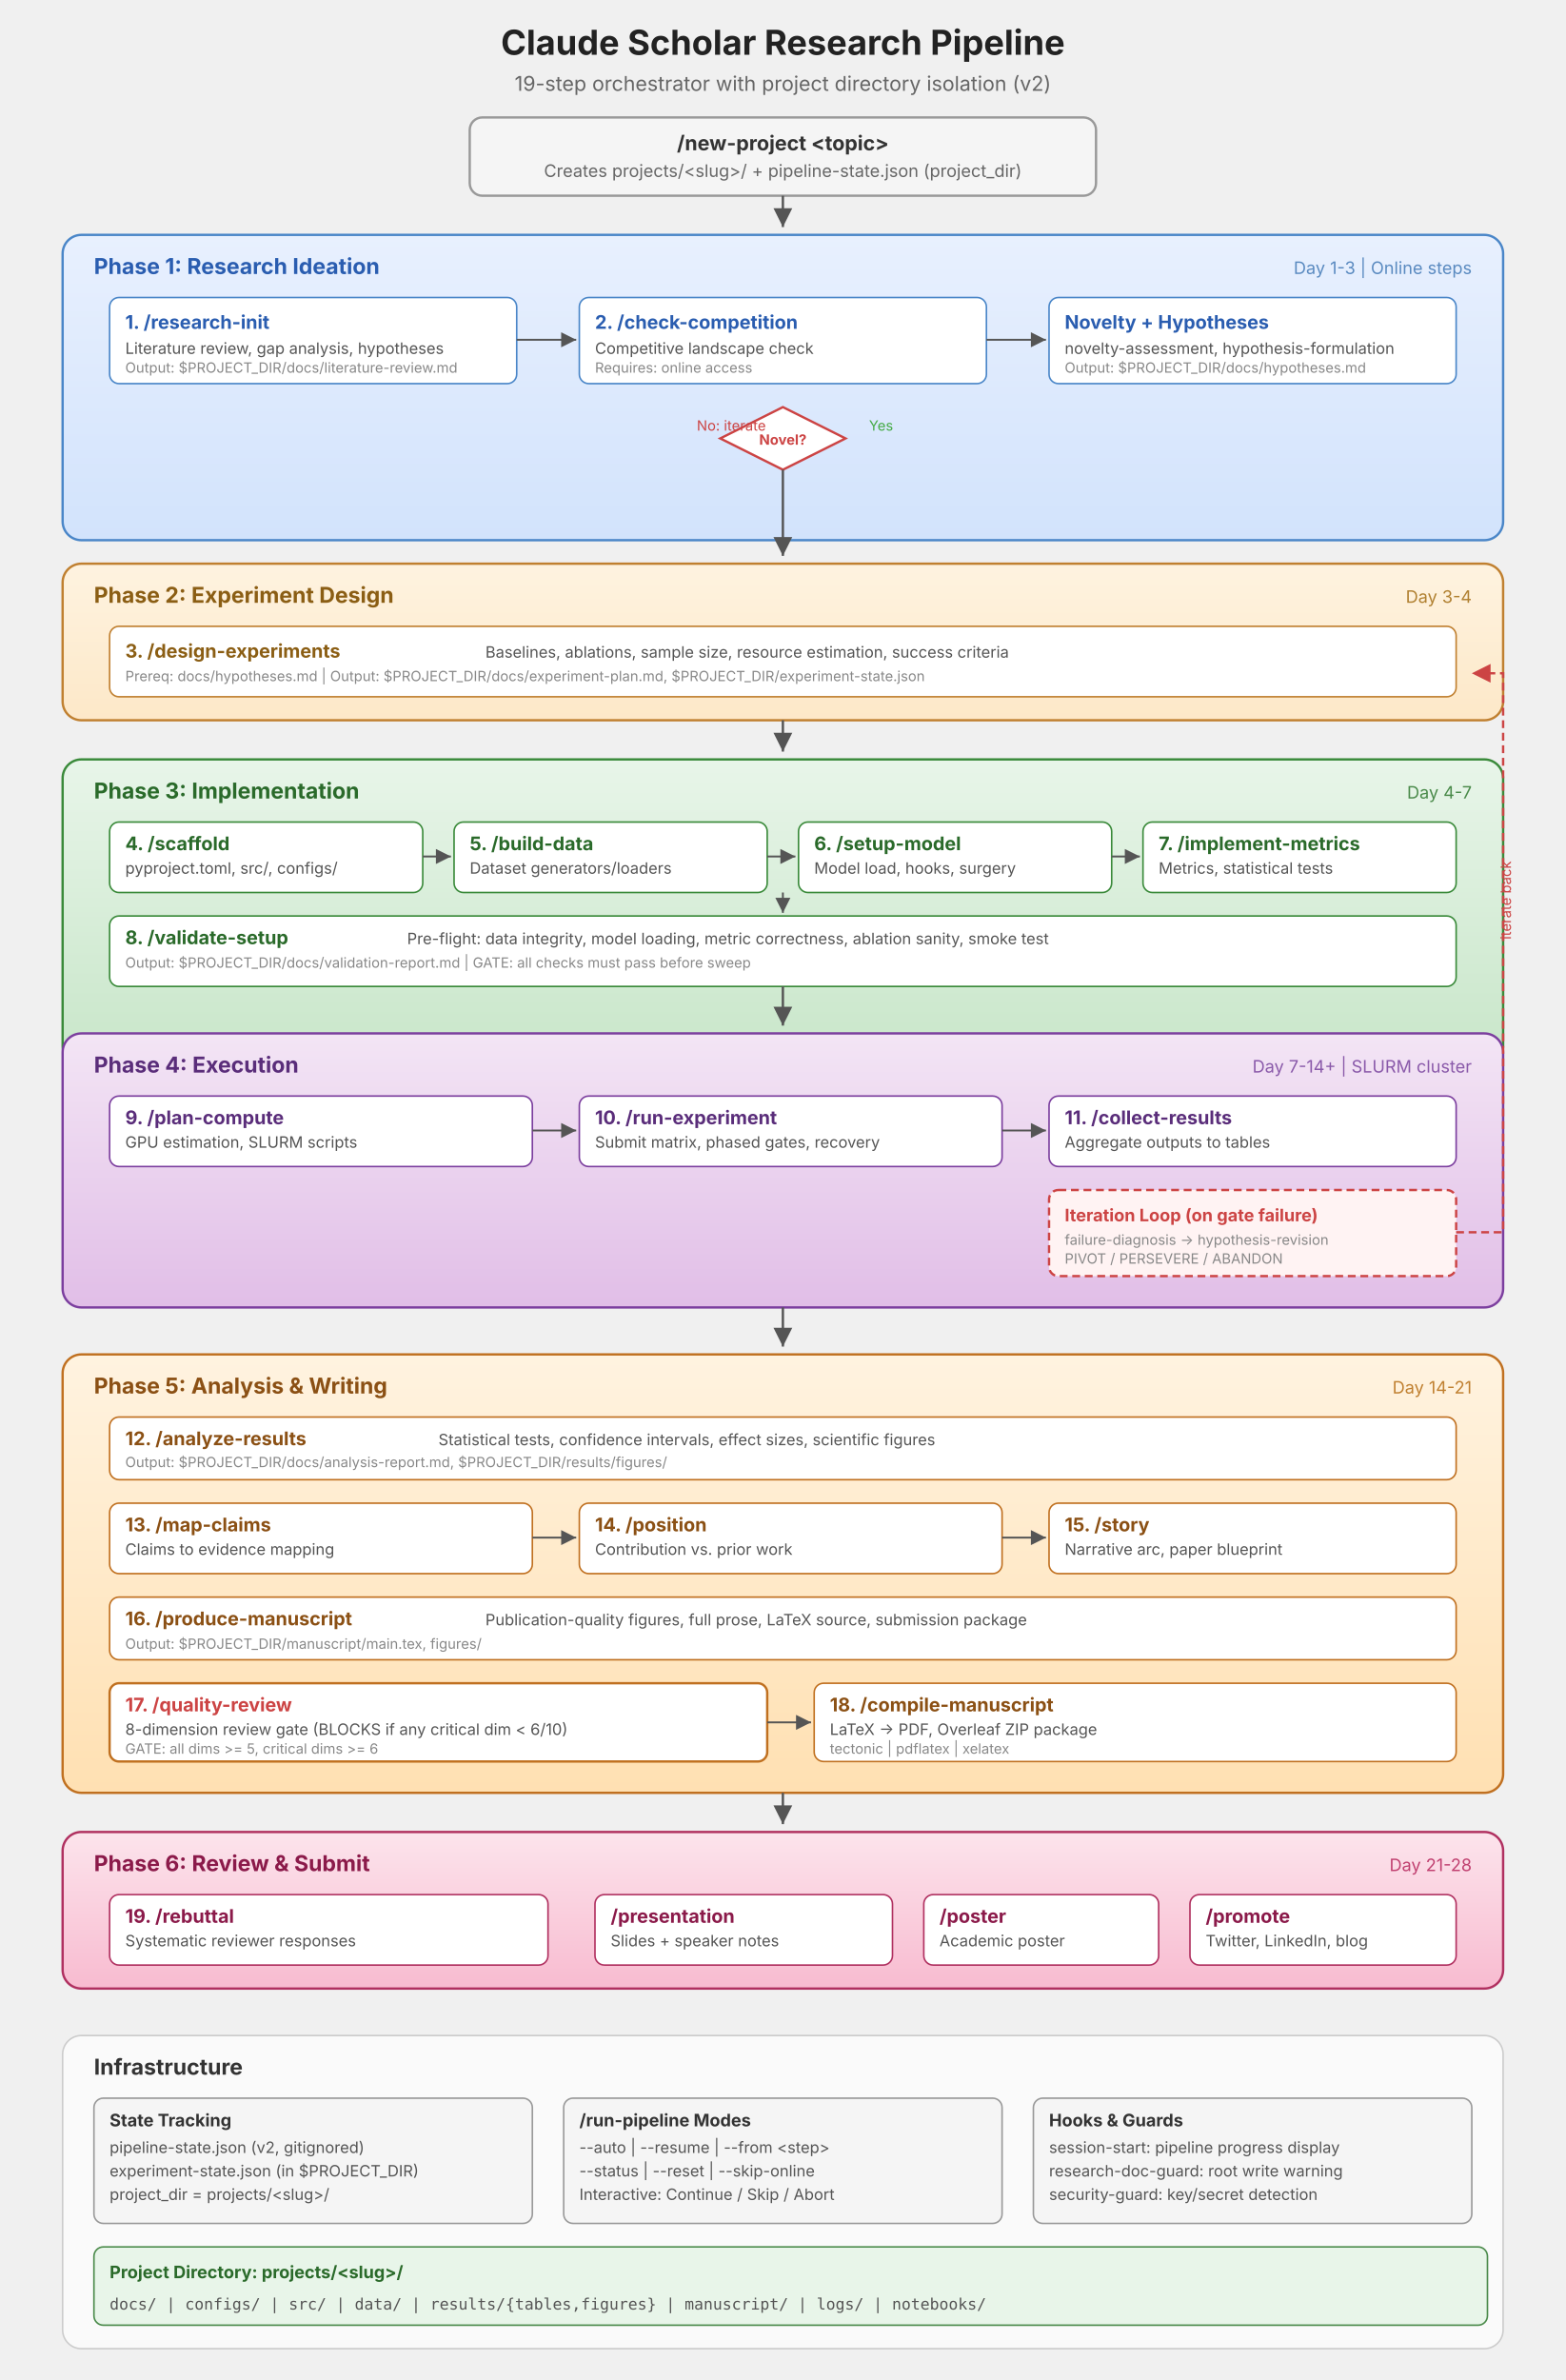
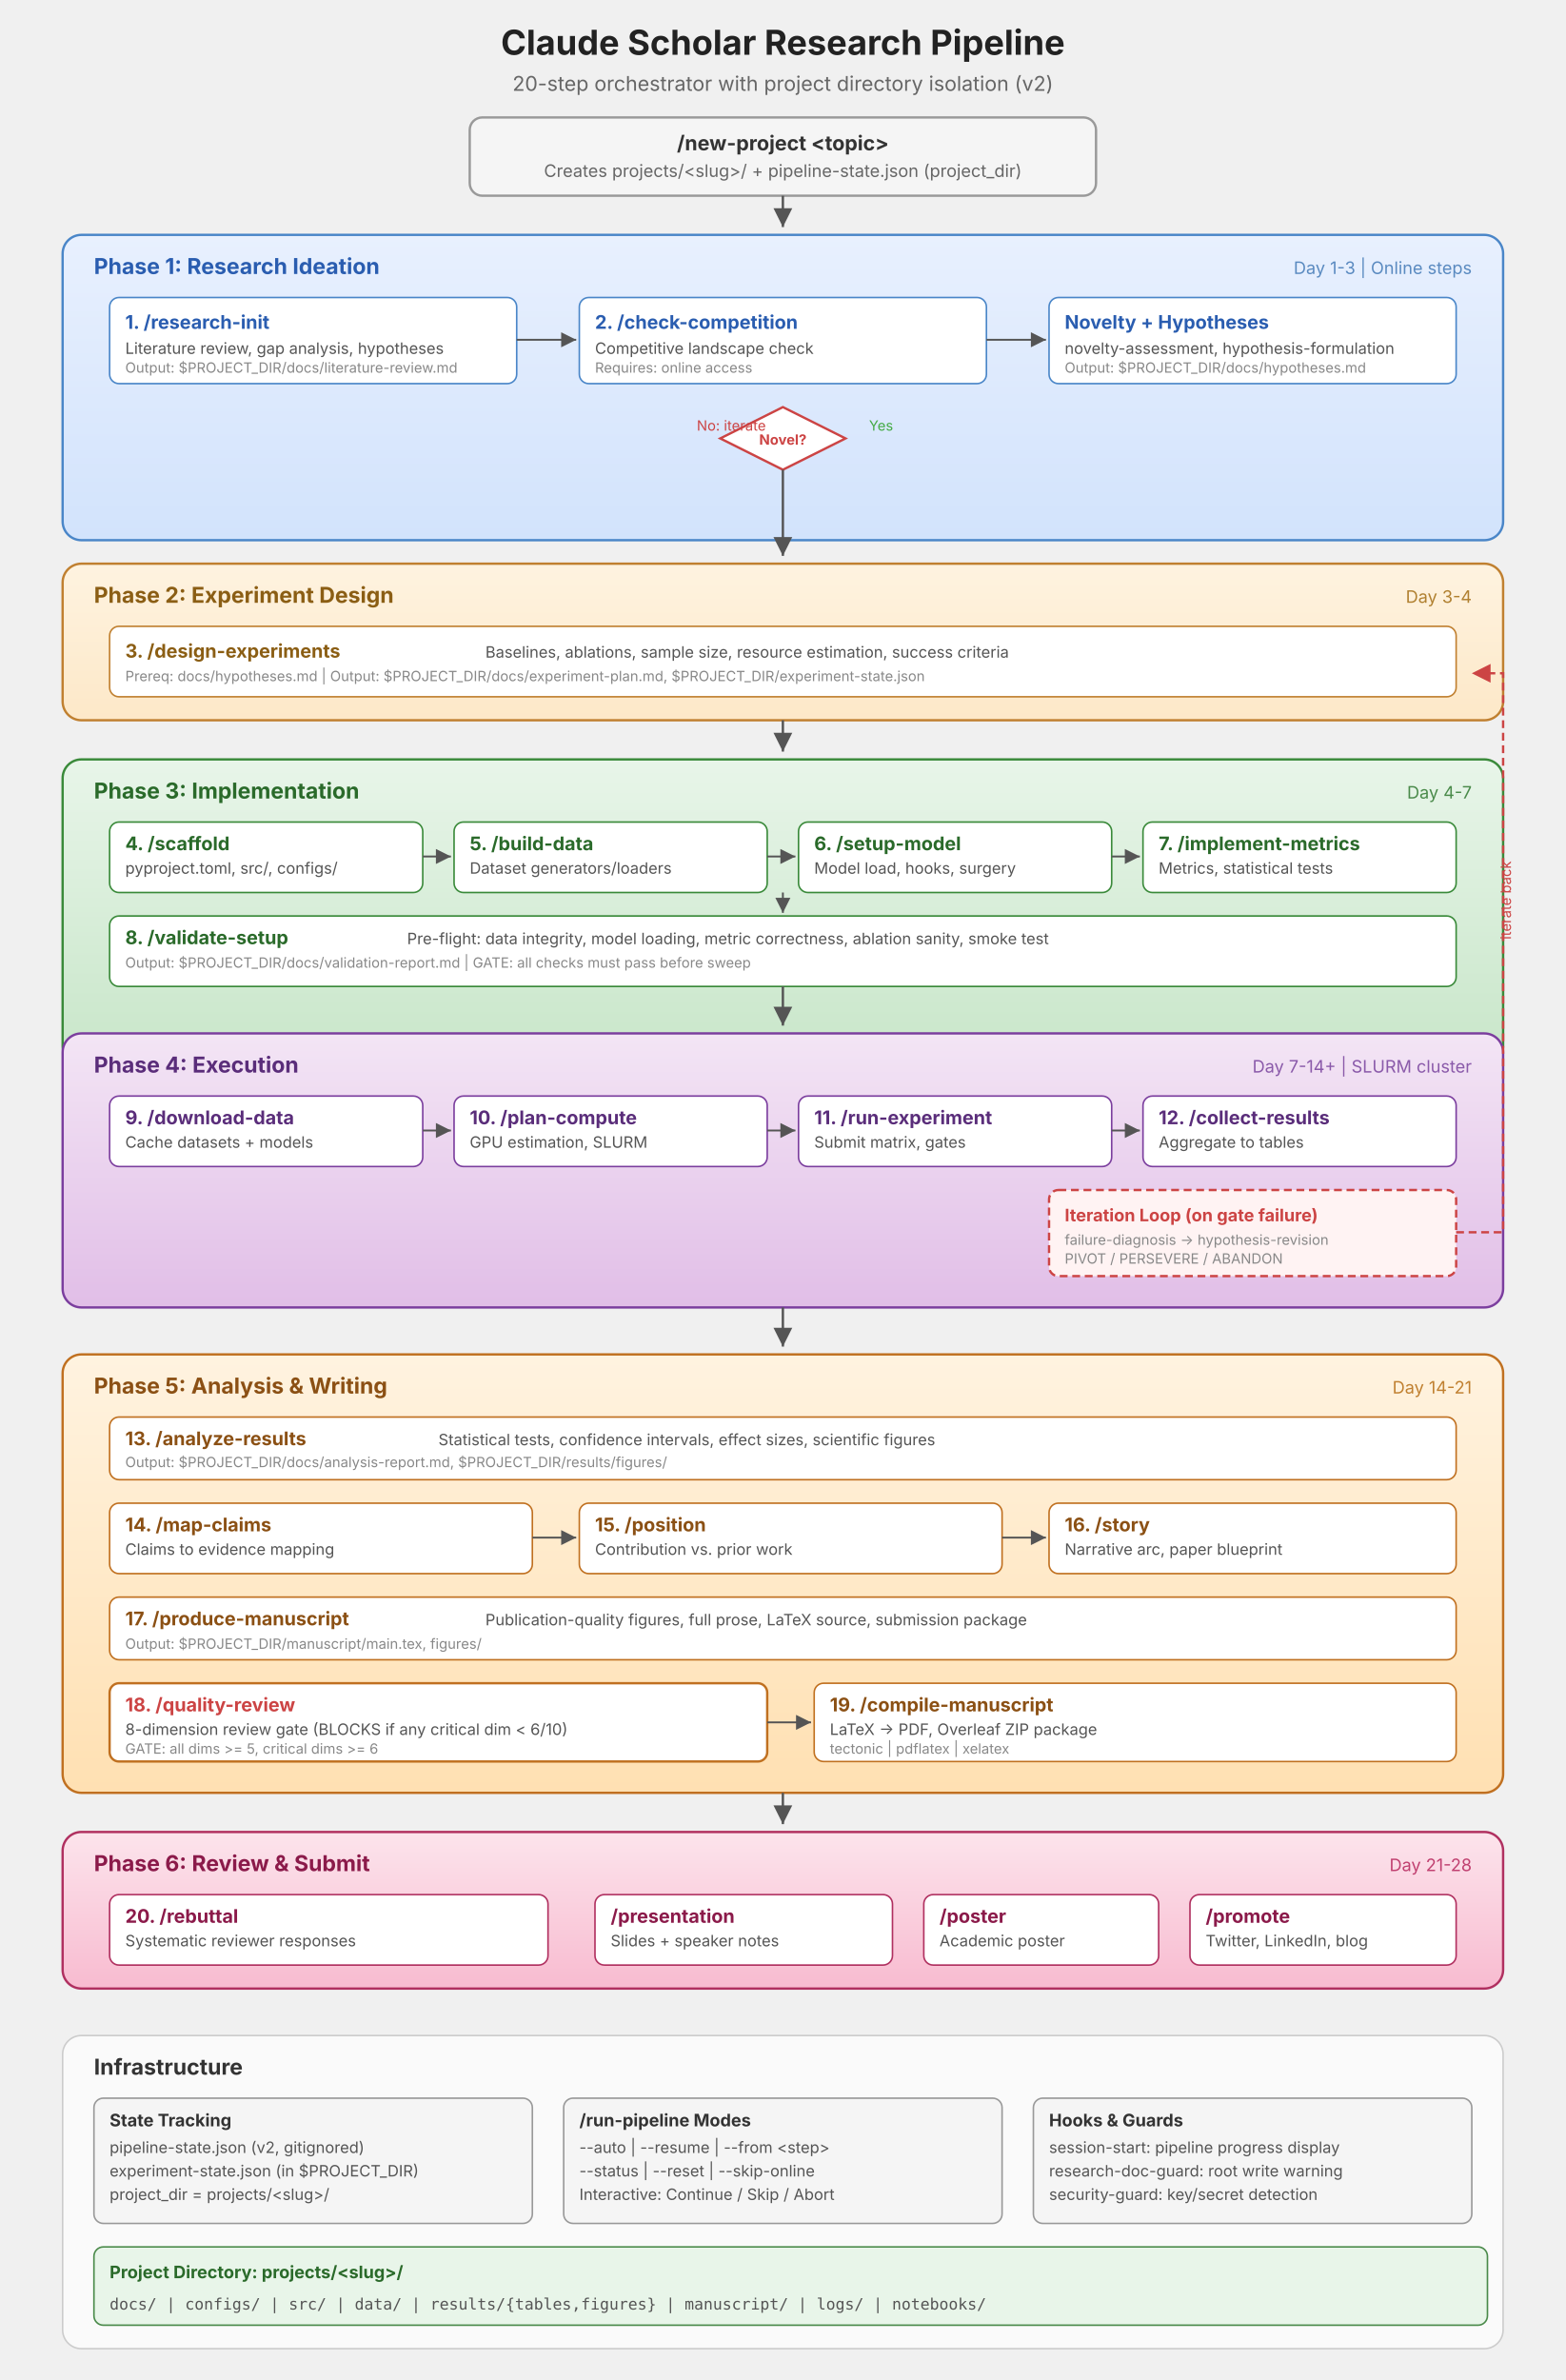
<svg xmlns="http://www.w3.org/2000/svg" viewBox="0 0 1000 1520" width="1000" height="1520" font-family="system-ui, -apple-system, 'Segoe UI', sans-serif">
  <defs>
    <marker id="arrow" viewBox="0 0 10 10" refX="10" refY="5" markerWidth="8" markerHeight="8" orient="auto-start-reverse">
      <path d="M 0 0 L 10 5 L 0 10 z" fill="#555" />
    </marker>
    <marker id="arrow-red" viewBox="0 0 10 10" refX="10" refY="5" markerWidth="8" markerHeight="8" orient="auto-start-reverse">
      <path d="M 0 0 L 10 5 L 0 10 z" fill="#c44" />
    </marker>
    <marker id="arrow-green" viewBox="0 0 10 10" refX="10" refY="5" markerWidth="8" markerHeight="8" orient="auto-start-reverse">
      <path d="M 0 0 L 10 5 L 0 10 z" fill="#4a4" />
    </marker>
    <linearGradient id="phase1-bg" x1="0" y1="0" x2="0" y2="1">
      <stop offset="0%" stop-color="#e8f0fe" />
      <stop offset="100%" stop-color="#d2e3fc" />
    </linearGradient>
    <linearGradient id="phase2-bg" x1="0" y1="0" x2="0" y2="1">
      <stop offset="0%" stop-color="#fef3e0" />
      <stop offset="100%" stop-color="#fde8c8" />
    </linearGradient>
    <linearGradient id="phase3-bg" x1="0" y1="0" x2="0" y2="1">
      <stop offset="0%" stop-color="#e8f5e9" />
      <stop offset="100%" stop-color="#c8e6c9" />
    </linearGradient>
    <linearGradient id="phase4-bg" x1="0" y1="0" x2="0" y2="1">
      <stop offset="0%" stop-color="#f3e5f5" />
      <stop offset="100%" stop-color="#e1bee7" />
    </linearGradient>
    <linearGradient id="phase5-bg" x1="0" y1="0" x2="0" y2="1">
      <stop offset="0%" stop-color="#fff3e0" />
      <stop offset="100%" stop-color="#ffe0b2" />
    </linearGradient>
    <linearGradient id="phase6-bg" x1="0" y1="0" x2="0" y2="1">
      <stop offset="0%" stop-color="#fce4ec" />
      <stop offset="100%" stop-color="#f8bbd0" />
    </linearGradient>
  </defs>
  <text x="500" y="35" text-anchor="middle" font-size="22" font-weight="bold" fill="#222">Claude Scholar Research Pipeline</text>
-   <text x="500" y="58" text-anchor="middle" font-size="13" fill="#666">19-step orchestrator with project directory isolation (v2)</text>
+   <text x="500" y="58" text-anchor="middle" font-size="13" fill="#666">20-step orchestrator with project directory isolation (v2)</text>
  <rect x="300" y="75" width="400" height="50" rx="8" fill="#f5f5f5" stroke="#999" stroke-width="1.5" />
  <text x="500" y="96" text-anchor="middle" font-size="13" font-weight="bold" fill="#333">/new-project &lt;topic&gt;</text>
  <text x="500" y="113" text-anchor="middle" font-size="11" fill="#666">Creates projects/&lt;slug&gt;/ + pipeline-state.json (project_dir)</text>
  <line x1="500" y1="125" x2="500" y2="145" stroke="#555" stroke-width="1.5" marker-end="url(#arrow)" />
  <rect x="40" y="150" width="920" height="195" rx="12" fill="url(#phase1-bg)" stroke="#4a86c8" stroke-width="1.5" />
  <text x="60" y="175" font-size="14" font-weight="bold" fill="#2a5db0">Phase 1: Research Ideation</text>
  <text x="940" y="175" text-anchor="end" font-size="11" fill="#5a8ac0">Day 1-3 | Online steps</text>
  <rect x="70" y="190" width="260" height="55" rx="6" fill="#fff" stroke="#4a86c8" stroke-width="1" />
  <text x="80" y="210" font-size="12" font-weight="bold" fill="#2a5db0">1. /research-init</text>
  <text x="80" y="226" font-size="10" fill="#555">Literature review, gap analysis, hypotheses</text>
  <text x="80" y="238" font-size="9" fill="#888">Output: $PROJECT_DIR/docs/literature-review.md</text>
  <rect x="370" y="190" width="260" height="55" rx="6" fill="#fff" stroke="#4a86c8" stroke-width="1" />
  <text x="380" y="210" font-size="12" font-weight="bold" fill="#2a5db0">2. /check-competition</text>
  <text x="380" y="226" font-size="10" fill="#555">Competitive landscape check</text>
  <text x="380" y="238" font-size="9" fill="#888">Requires: online access</text>
  <rect x="670" y="190" width="260" height="55" rx="6" fill="#fff" stroke="#4a86c8" stroke-width="1" />
  <text x="680" y="210" font-size="12" font-weight="bold" fill="#2a5db0">Novelty + Hypotheses</text>
  <text x="680" y="226" font-size="10" fill="#555">novelty-assessment, hypothesis-formulation</text>
  <text x="680" y="238" font-size="9" fill="#888">Output: $PROJECT_DIR/docs/hypotheses.md</text>
  <line x1="330" y1="217" x2="368" y2="217" stroke="#555" stroke-width="1.2" marker-end="url(#arrow)" />
  <line x1="630" y1="217" x2="668" y2="217" stroke="#555" stroke-width="1.2" marker-end="url(#arrow)" />
  <polygon points="500,260 540,280 500,300 460,280" fill="#fff" stroke="#c44" stroke-width="1.5" />
  <text x="500" y="284" text-anchor="middle" font-size="9" font-weight="bold" fill="#c44">Novel?</text>
  <text x="555" y="275" font-size="9" fill="#4a4">Yes</text>
  <text x="445" y="275" font-size="9" fill="#c44">No: iterate</text>
  <line x1="500" y1="300" x2="500" y2="355" stroke="#555" stroke-width="1.5" marker-end="url(#arrow)" />
  <rect x="40" y="360" width="920" height="100" rx="12" fill="url(#phase2-bg)" stroke="#c08030" stroke-width="1.5" />
  <text x="60" y="385" font-size="14" font-weight="bold" fill="#8b5e14">Phase 2: Experiment Design</text>
  <text x="940" y="385" text-anchor="end" font-size="11" fill="#b08030">Day 3-4</text>
  <rect x="70" y="400" width="860" height="45" rx="6" fill="#fff" stroke="#c08030" stroke-width="1" />
  <text x="80" y="420" font-size="12" font-weight="bold" fill="#8b5e14">3. /design-experiments</text>
  <text x="310" y="420" font-size="10" fill="#555">Baselines, ablations, sample size, resource estimation, success criteria</text>
  <text x="80" y="435" font-size="9" fill="#888">Prereq: docs/hypotheses.md | Output: $PROJECT_DIR/docs/experiment-plan.md, $PROJECT_DIR/experiment-state.json</text>
  <line x1="500" y1="460" x2="500" y2="480" stroke="#555" stroke-width="1.5" marker-end="url(#arrow)" />
  <rect x="40" y="485" width="920" height="195" rx="12" fill="url(#phase3-bg)" stroke="#3a8a3a" stroke-width="1.5" />
  <text x="60" y="510" font-size="14" font-weight="bold" fill="#2a6a2a">Phase 3: Implementation</text>
  <text x="940" y="510" text-anchor="end" font-size="11" fill="#4a8a4a">Day 4-7</text>
  <rect x="70" y="525" width="200" height="45" rx="6" fill="#fff" stroke="#3a8a3a" stroke-width="1" />
  <text x="80" y="543" font-size="12" font-weight="bold" fill="#2a6a2a">4. /scaffold</text>
  <text x="80" y="558" font-size="10" fill="#555">pyproject.toml, src/, configs/</text>
  <rect x="290" y="525" width="200" height="45" rx="6" fill="#fff" stroke="#3a8a3a" stroke-width="1" />
  <text x="300" y="543" font-size="12" font-weight="bold" fill="#2a6a2a">5. /build-data</text>
  <text x="300" y="558" font-size="10" fill="#555">Dataset generators/loaders</text>
  <rect x="510" y="525" width="200" height="45" rx="6" fill="#fff" stroke="#3a8a3a" stroke-width="1" />
  <text x="520" y="543" font-size="12" font-weight="bold" fill="#2a6a2a">6. /setup-model</text>
  <text x="520" y="558" font-size="10" fill="#555">Model load, hooks, surgery</text>
  <rect x="730" y="525" width="200" height="45" rx="6" fill="#fff" stroke="#3a8a3a" stroke-width="1" />
  <text x="740" y="543" font-size="12" font-weight="bold" fill="#2a6a2a">7. /implement-metrics</text>
  <text x="740" y="558" font-size="10" fill="#555">Metrics, statistical tests</text>
  <line x1="270" y1="547" x2="288" y2="547" stroke="#555" stroke-width="1.2" marker-end="url(#arrow)" />
  <line x1="490" y1="547" x2="508" y2="547" stroke="#555" stroke-width="1.2" marker-end="url(#arrow)" />
  <line x1="710" y1="547" x2="728" y2="547" stroke="#555" stroke-width="1.2" marker-end="url(#arrow)" />
  <rect x="70" y="585" width="860" height="45" rx="6" fill="#fff" stroke="#3a8a3a" stroke-width="1" />
  <text x="80" y="603" font-size="12" font-weight="bold" fill="#2a6a2a">8. /validate-setup</text>
  <text x="260" y="603" font-size="10" fill="#555">Pre-flight: data integrity, model loading, metric correctness, ablation sanity, smoke test</text>
  <text x="80" y="618" font-size="9" fill="#888">Output: $PROJECT_DIR/docs/validation-report.md | GATE: all checks must pass before sweep</text>
  <path d="M 500,570 L 500,583" stroke="#555" stroke-width="1.2" marker-end="url(#arrow)" />
  <line x1="500" y1="630" x2="500" y2="655" stroke="#555" stroke-width="1.5" marker-end="url(#arrow)" />
  <rect x="40" y="660" width="920" height="175" rx="12" fill="url(#phase4-bg)" stroke="#7b3e9e" stroke-width="1.5" />
  <text x="60" y="685" font-size="14" font-weight="bold" fill="#5a2d7a">Phase 4: Execution</text>
  <text x="940" y="685" text-anchor="end" font-size="11" fill="#8a5aaa">Day 7-14+ | SLURM cluster</text>
-   <rect x="70" y="700" width="270" height="45" rx="6" fill="#fff" stroke="#7b3e9e" stroke-width="1" />
-   <text x="80" y="718" font-size="12" font-weight="bold" fill="#5a2d7a">9. /plan-compute</text>
-   <text x="80" y="733" font-size="10" fill="#555">GPU estimation, SLURM scripts</text>
-   <rect x="370" y="700" width="270" height="45" rx="6" fill="#fff" stroke="#7b3e9e" stroke-width="1" />
-   <text x="380" y="718" font-size="12" font-weight="bold" fill="#5a2d7a">10. /run-experiment</text>
-   <text x="380" y="733" font-size="10" fill="#555">Submit matrix, phased gates, recovery</text>
-   <rect x="670" y="700" width="260" height="45" rx="6" fill="#fff" stroke="#7b3e9e" stroke-width="1" />
-   <text x="680" y="718" font-size="12" font-weight="bold" fill="#5a2d7a">11. /collect-results</text>
-   <text x="680" y="733" font-size="10" fill="#555">Aggregate outputs to tables</text>
-   <line x1="340" y1="722" x2="368" y2="722" stroke="#555" stroke-width="1.2" marker-end="url(#arrow)" />
-   <line x1="640" y1="722" x2="668" y2="722" stroke="#555" stroke-width="1.2" marker-end="url(#arrow)" />
+   <rect x="70" y="700" width="200" height="45" rx="6" fill="#fff" stroke="#7b3e9e" stroke-width="1" />
+   <text x="80" y="718" font-size="12" font-weight="bold" fill="#5a2d7a">9. /download-data</text>
+   <text x="80" y="733" font-size="10" fill="#555">Cache datasets + models</text>
+   <rect x="290" y="700" width="200" height="45" rx="6" fill="#fff" stroke="#7b3e9e" stroke-width="1" />
+   <text x="300" y="718" font-size="12" font-weight="bold" fill="#5a2d7a">10. /plan-compute</text>
+   <text x="300" y="733" font-size="10" fill="#555">GPU estimation, SLURM</text>
+   <rect x="510" y="700" width="200" height="45" rx="6" fill="#fff" stroke="#7b3e9e" stroke-width="1" />
+   <text x="520" y="718" font-size="12" font-weight="bold" fill="#5a2d7a">11. /run-experiment</text>
+   <text x="520" y="733" font-size="10" fill="#555">Submit matrix, gates</text>
+   <rect x="730" y="700" width="200" height="45" rx="6" fill="#fff" stroke="#7b3e9e" stroke-width="1" />
+   <text x="740" y="718" font-size="12" font-weight="bold" fill="#5a2d7a">12. /collect-results</text>
+   <text x="740" y="733" font-size="10" fill="#555">Aggregate to tables</text>
+   <line x1="270" y1="722" x2="288" y2="722" stroke="#555" stroke-width="1.2" marker-end="url(#arrow)" />
+   <line x1="490" y1="722" x2="508" y2="722" stroke="#555" stroke-width="1.2" marker-end="url(#arrow)" />
+   <line x1="710" y1="722" x2="728" y2="722" stroke="#555" stroke-width="1.2" marker-end="url(#arrow)" />
  <rect x="670" y="760" width="260" height="55" rx="6" fill="#fff3f3" stroke="#c44" stroke-width="1.5" stroke-dasharray="5,3" />
  <text x="680" y="780" font-size="11" font-weight="bold" fill="#c44">Iteration Loop (on gate failure)</text>
  <text x="680" y="795" font-size="9" fill="#888">failure-diagnosis -&gt; hypothesis-revision</text>
  <text x="680" y="807" font-size="9" fill="#888">PIVOT / PERSEVERE / ABANDON</text>
  <path d="M 930,787 L 960,787 L 960,430 L 940,430" stroke="#c44" stroke-width="1.5" fill="none" stroke-dasharray="5,3" marker-end="url(#arrow-red)" />
  <text x="965" y="600" font-size="9" fill="#c44" transform="rotate(-90, 965, 600)">iterate back</text>
  <line x1="500" y1="835" x2="500" y2="860" stroke="#555" stroke-width="1.5" marker-end="url(#arrow)" />
  <rect x="40" y="865" width="920" height="280" rx="12" fill="url(#phase5-bg)" stroke="#c07020" stroke-width="1.5" />
  <text x="60" y="890" font-size="14" font-weight="bold" fill="#8b5014">Phase 5: Analysis &amp; Writing</text>
  <text x="940" y="890" text-anchor="end" font-size="11" fill="#c08030">Day 14-21</text>
  <rect x="70" y="905" width="860" height="40" rx="6" fill="#fff" stroke="#c07020" stroke-width="1" />
-   <text x="80" y="923" font-size="12" font-weight="bold" fill="#8b5014">12. /analyze-results</text>
+   <text x="80" y="923" font-size="12" font-weight="bold" fill="#8b5014">13. /analyze-results</text>
  <text x="280" y="923" font-size="10" fill="#555">Statistical tests, confidence intervals, effect sizes, scientific figures</text>
  <text x="80" y="937" font-size="9" fill="#888">Output: $PROJECT_DIR/docs/analysis-report.md, $PROJECT_DIR/results/figures/</text>
  <rect x="70" y="960" width="270" height="45" rx="6" fill="#fff" stroke="#c07020" stroke-width="1" />
-   <text x="80" y="978" font-size="12" font-weight="bold" fill="#8b5014">13. /map-claims</text>
+   <text x="80" y="978" font-size="12" font-weight="bold" fill="#8b5014">14. /map-claims</text>
  <text x="80" y="993" font-size="10" fill="#555">Claims to evidence mapping</text>
  <rect x="370" y="960" width="270" height="45" rx="6" fill="#fff" stroke="#c07020" stroke-width="1" />
-   <text x="380" y="978" font-size="12" font-weight="bold" fill="#8b5014">14. /position</text>
+   <text x="380" y="978" font-size="12" font-weight="bold" fill="#8b5014">15. /position</text>
  <text x="380" y="993" font-size="10" fill="#555">Contribution vs. prior work</text>
  <rect x="670" y="960" width="260" height="45" rx="6" fill="#fff" stroke="#c07020" stroke-width="1" />
-   <text x="680" y="978" font-size="12" font-weight="bold" fill="#8b5014">15. /story</text>
+   <text x="680" y="978" font-size="12" font-weight="bold" fill="#8b5014">16. /story</text>
  <text x="680" y="993" font-size="10" fill="#555">Narrative arc, paper blueprint</text>
  <line x1="340" y1="982" x2="368" y2="982" stroke="#555" stroke-width="1.2" marker-end="url(#arrow)" />
  <line x1="640" y1="982" x2="668" y2="982" stroke="#555" stroke-width="1.2" marker-end="url(#arrow)" />
  <rect x="70" y="1020" width="860" height="40" rx="6" fill="#fff" stroke="#c07020" stroke-width="1" />
-   <text x="80" y="1038" font-size="12" font-weight="bold" fill="#8b5014">16. /produce-manuscript</text>
+   <text x="80" y="1038" font-size="12" font-weight="bold" fill="#8b5014">17. /produce-manuscript</text>
  <text x="310" y="1038" font-size="10" fill="#555">Publication-quality figures, full prose, LaTeX source, submission package</text>
  <text x="80" y="1053" font-size="9" fill="#888">Output: $PROJECT_DIR/manuscript/main.tex, figures/</text>
  <rect x="70" y="1075" width="420" height="50" rx="6" fill="#fff" stroke="#c07020" stroke-width="1.5" />
-   <text x="80" y="1093" font-size="12" font-weight="bold" fill="#c44">17. /quality-review</text>
+   <text x="80" y="1093" font-size="12" font-weight="bold" fill="#c44">18. /quality-review</text>
  <text x="80" y="1108" font-size="10" fill="#555">8-dimension review gate (BLOCKS if any critical dim &lt; 6/10)</text>
  <text x="80" y="1120" font-size="9" fill="#888">GATE: all dims &gt;= 5, critical dims &gt;= 6</text>
  <rect x="520" y="1075" width="410" height="50" rx="6" fill="#fff" stroke="#c07020" stroke-width="1" />
-   <text x="530" y="1093" font-size="12" font-weight="bold" fill="#8b5014">18. /compile-manuscript</text>
+   <text x="530" y="1093" font-size="12" font-weight="bold" fill="#8b5014">19. /compile-manuscript</text>
  <text x="530" y="1108" font-size="10" fill="#555">LaTeX -&gt; PDF, Overleaf ZIP package</text>
  <text x="530" y="1120" font-size="9" fill="#888">tectonic | pdflatex | xelatex</text>
  <line x1="490" y1="1100" x2="518" y2="1100" stroke="#555" stroke-width="1.2" marker-end="url(#arrow)" />
  <line x1="500" y1="1145" x2="500" y2="1165" stroke="#555" stroke-width="1.5" marker-end="url(#arrow)" />
  <rect x="40" y="1170" width="920" height="100" rx="12" fill="url(#phase6-bg)" stroke="#b03060" stroke-width="1.5" />
  <text x="60" y="1195" font-size="14" font-weight="bold" fill="#8b1a4a">Phase 6: Review &amp; Submit</text>
  <text x="940" y="1195" text-anchor="end" font-size="11" fill="#c04070">Day 21-28</text>
  <rect x="70" y="1210" width="280" height="45" rx="6" fill="#fff" stroke="#b03060" stroke-width="1" />
-   <text x="80" y="1228" font-size="12" font-weight="bold" fill="#8b1a4a">19. /rebuttal</text>
+   <text x="80" y="1228" font-size="12" font-weight="bold" fill="#8b1a4a">20. /rebuttal</text>
  <text x="80" y="1243" font-size="10" fill="#555">Systematic reviewer responses</text>
  <rect x="380" y="1210" width="190" height="45" rx="6" fill="#fff" stroke="#b03060" stroke-width="1" />
  <text x="390" y="1228" font-size="12" font-weight="bold" fill="#8b1a4a">/presentation</text>
  <text x="390" y="1243" font-size="10" fill="#555">Slides + speaker notes</text>
  <rect x="590" y="1210" width="150" height="45" rx="6" fill="#fff" stroke="#b03060" stroke-width="1" />
  <text x="600" y="1228" font-size="12" font-weight="bold" fill="#8b1a4a">/poster</text>
  <text x="600" y="1243" font-size="10" fill="#555">Academic poster</text>
  <rect x="760" y="1210" width="170" height="45" rx="6" fill="#fff" stroke="#b03060" stroke-width="1" />
  <text x="770" y="1228" font-size="12" font-weight="bold" fill="#8b1a4a">/promote</text>
  <text x="770" y="1243" font-size="10" fill="#555">Twitter, LinkedIn, blog</text>
  <rect x="40" y="1300" width="920" height="200" rx="12" fill="#fafafa" stroke="#ccc" stroke-width="1" />
  <text x="60" y="1325" font-size="14" font-weight="bold" fill="#333">Infrastructure</text>
  <rect x="60" y="1340" width="280" height="80" rx="6" fill="#f5f5f5" stroke="#999" stroke-width="1" />
  <text x="70" y="1358" font-size="11" font-weight="bold" fill="#333">State Tracking</text>
  <text x="70" y="1375" font-size="10" fill="#555">pipeline-state.json (v2, gitignored)</text>
  <text x="70" y="1390" font-size="10" fill="#555">experiment-state.json (in $PROJECT_DIR)</text>
  <text x="70" y="1405" font-size="10" fill="#555">project_dir = projects/&lt;slug&gt;/</text>
  <rect x="360" y="1340" width="280" height="80" rx="6" fill="#f5f5f5" stroke="#999" stroke-width="1" />
  <text x="370" y="1358" font-size="11" font-weight="bold" fill="#333">/run-pipeline Modes</text>
  <text x="370" y="1375" font-size="10" fill="#555">--auto | --resume | --from &lt;step&gt;</text>
  <text x="370" y="1390" font-size="10" fill="#555">--status | --reset | --skip-online</text>
  <text x="370" y="1405" font-size="10" fill="#555">Interactive: Continue / Skip / Abort</text>
  <rect x="660" y="1340" width="280" height="80" rx="6" fill="#f5f5f5" stroke="#999" stroke-width="1" />
  <text x="670" y="1358" font-size="11" font-weight="bold" fill="#333">Hooks &amp; Guards</text>
  <text x="670" y="1375" font-size="10" fill="#555">session-start: pipeline progress display</text>
  <text x="670" y="1390" font-size="10" fill="#555">research-doc-guard: root write warning</text>
  <text x="670" y="1405" font-size="10" fill="#555">security-guard: key/secret detection</text>
  <rect x="60" y="1435" width="890" height="50" rx="6" fill="#e8f5e9" stroke="#4a8a4a" stroke-width="1" />
  <text x="70" y="1455" font-size="11" font-weight="bold" fill="#2a6a2a">Project Directory: projects/&lt;slug&gt;/</text>
  <text x="70" y="1475" font-size="10" fill="#555" font-family="monospace">docs/ | configs/ | src/ | data/ | results/{tables,figures} | manuscript/ | logs/ | notebooks/</text>
</svg>
